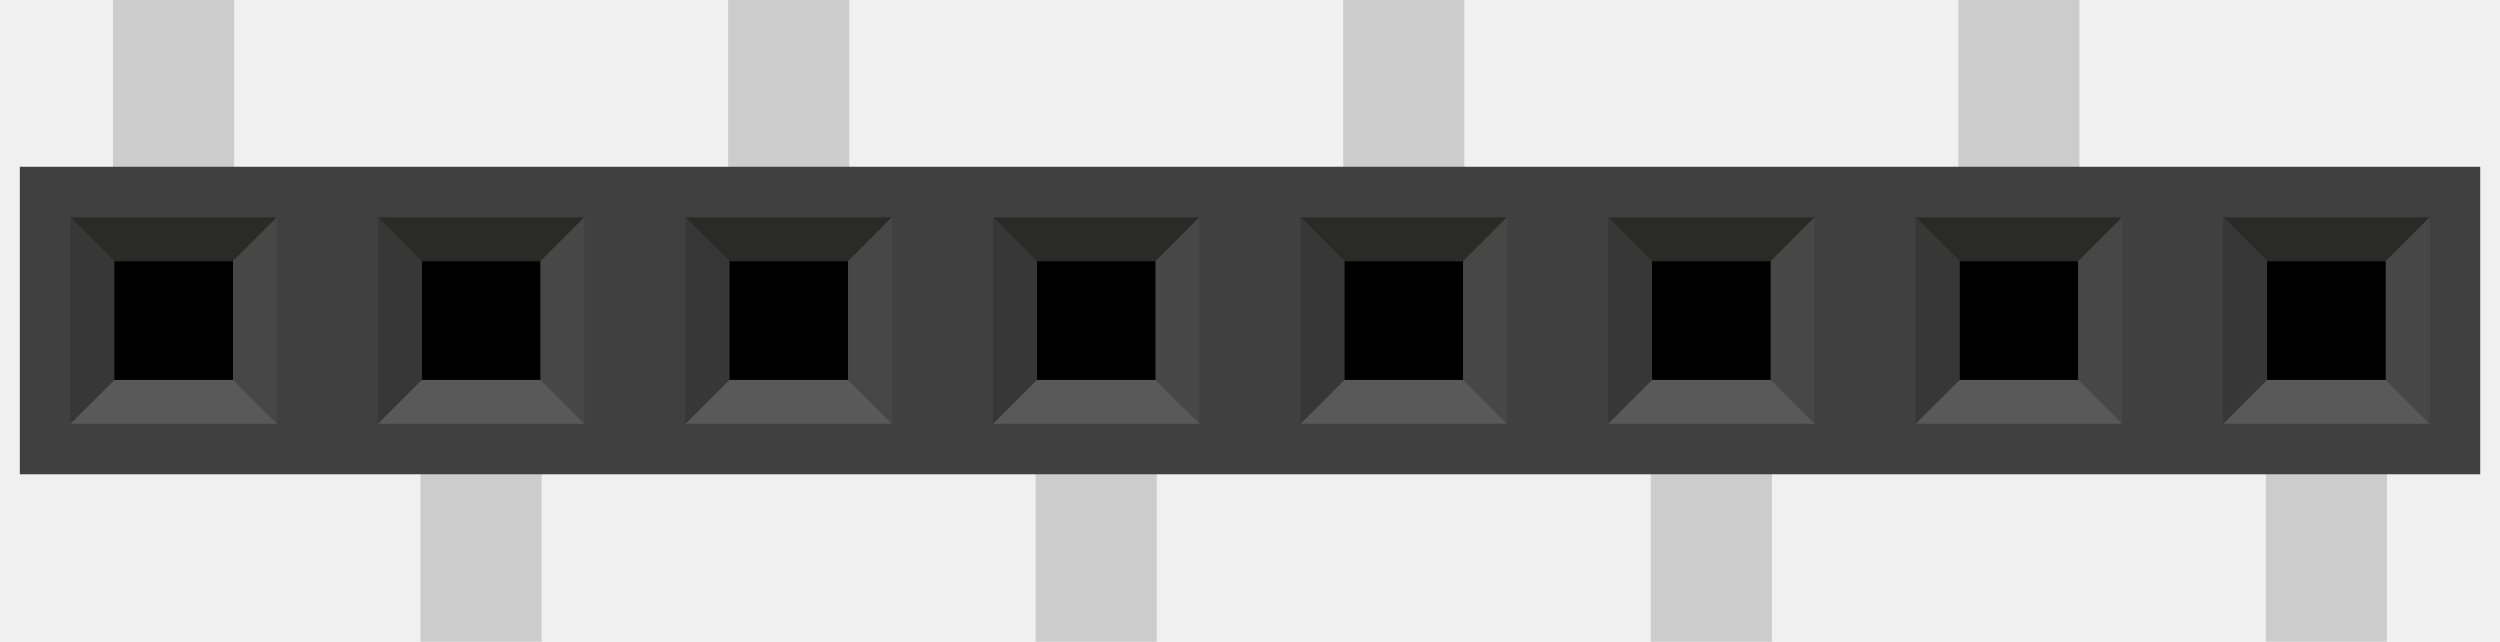
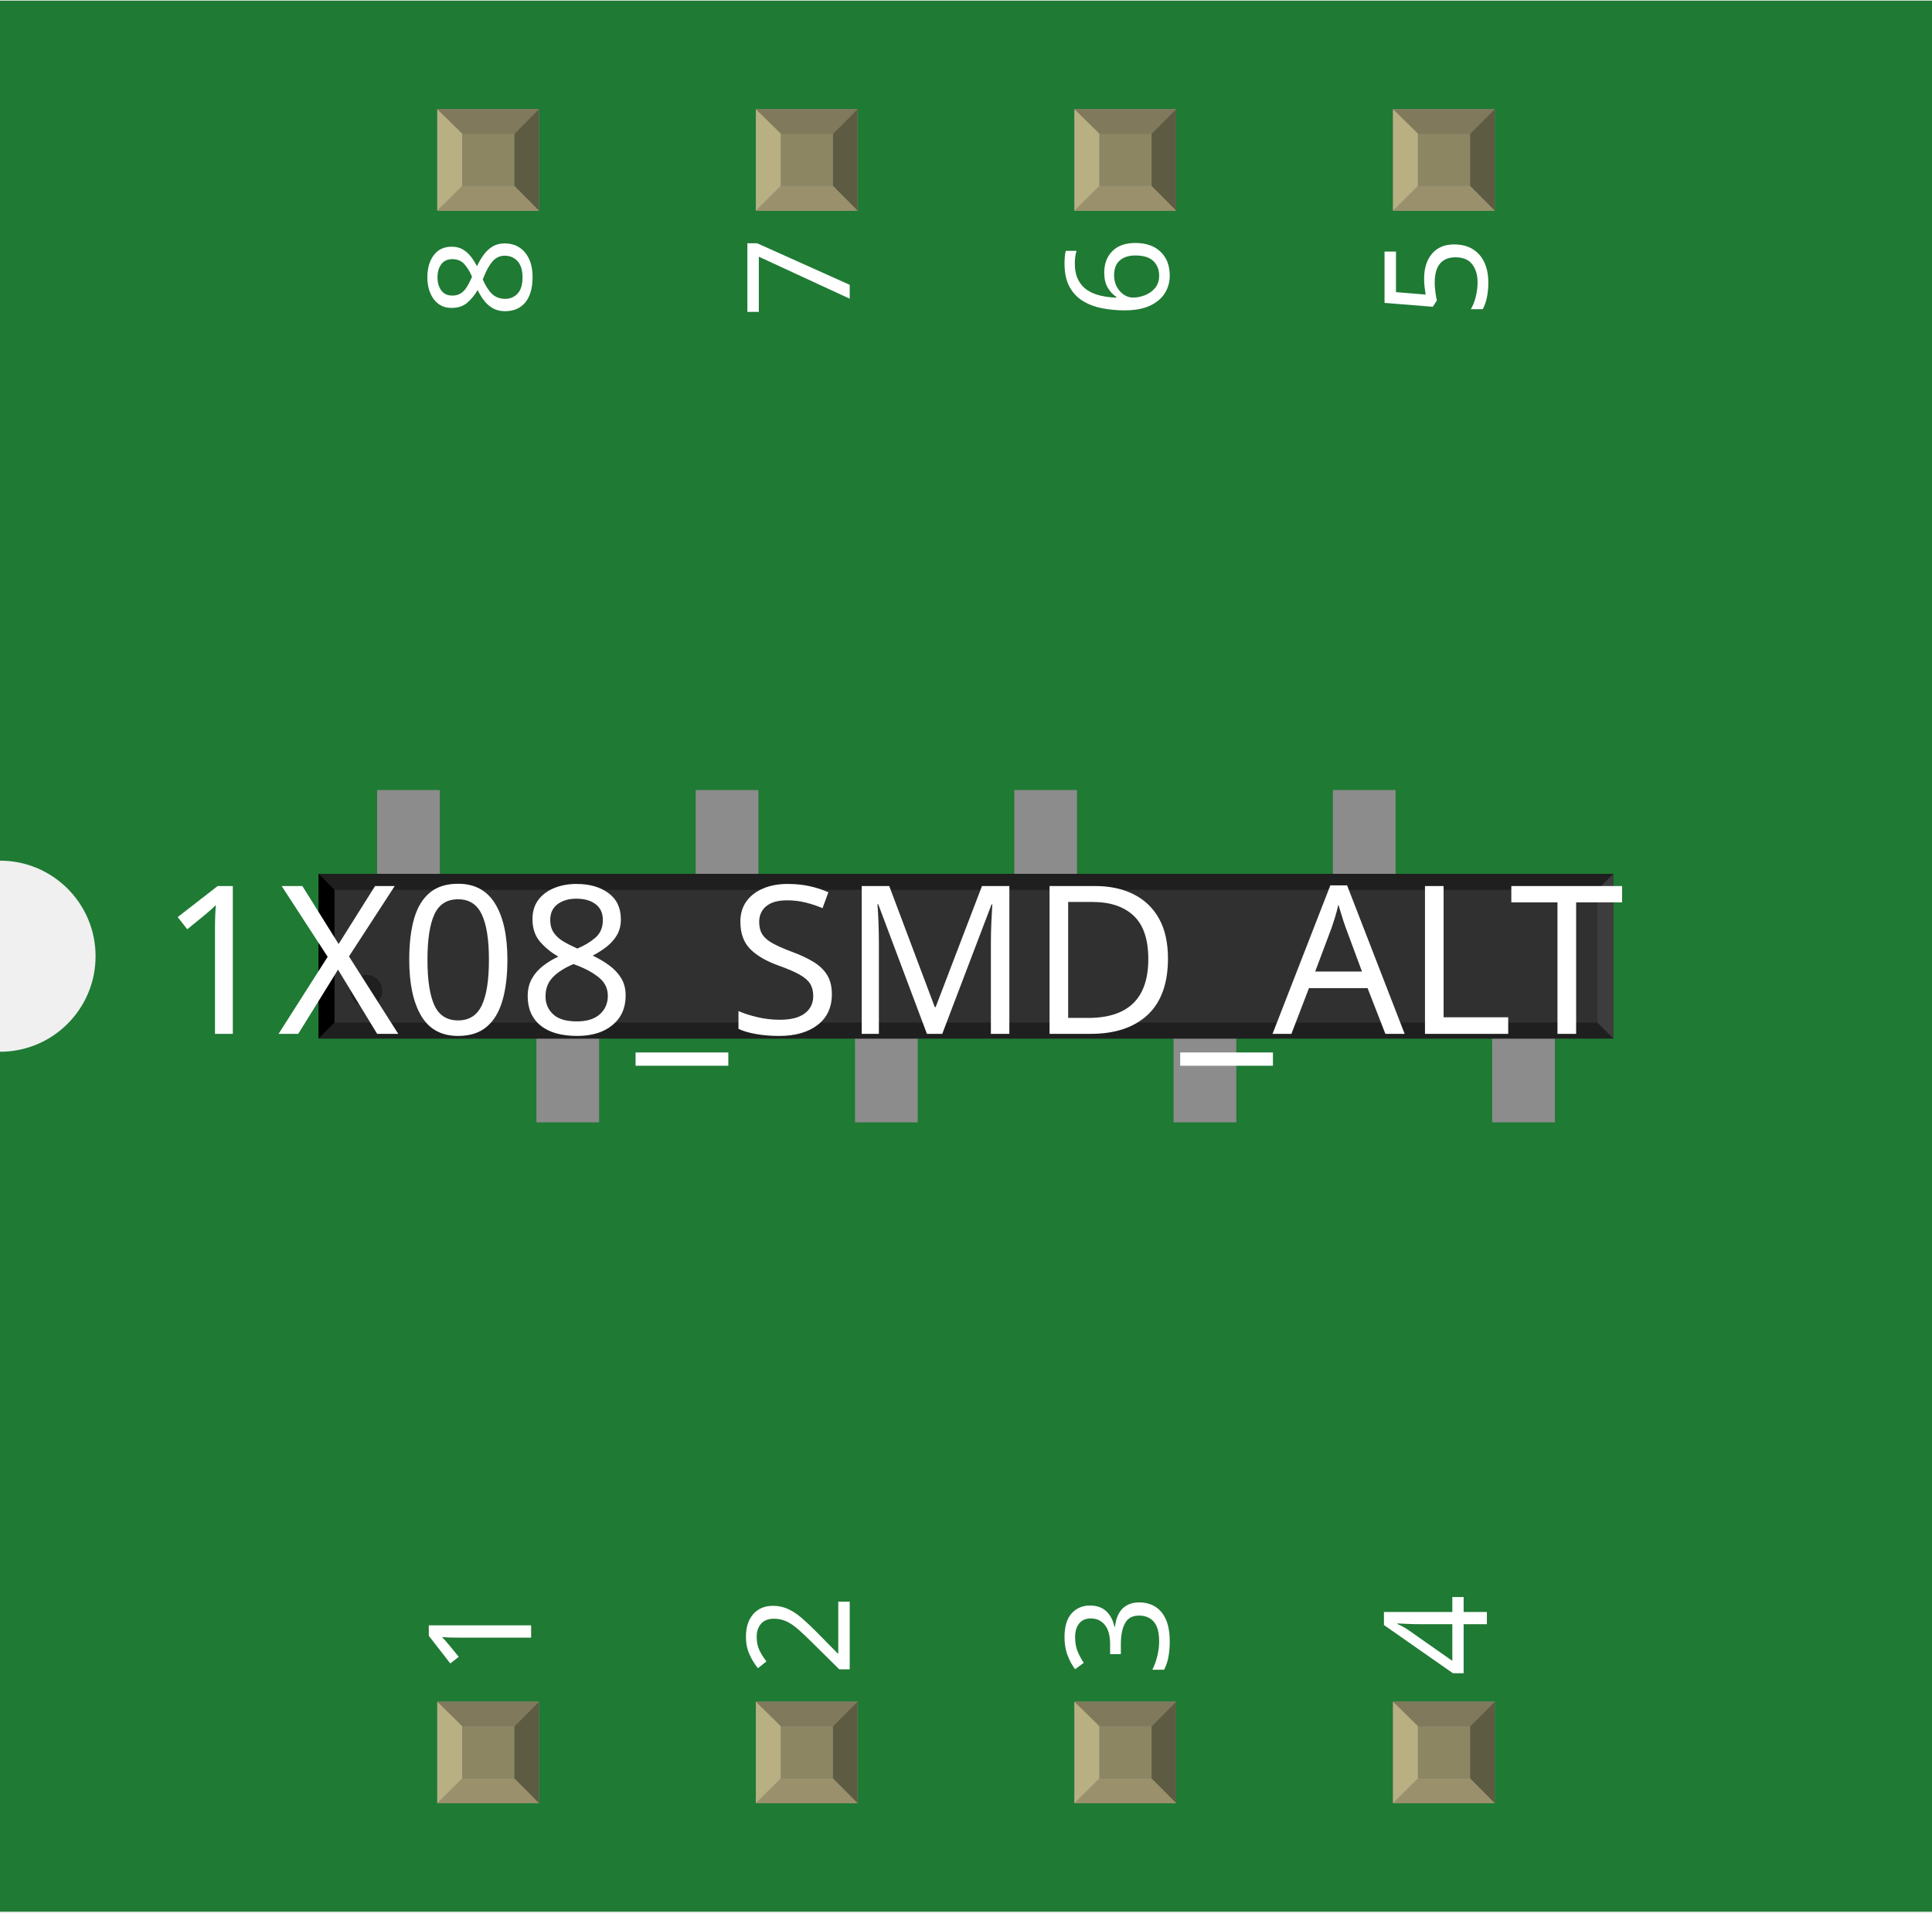
- <svg xmlns="http://www.w3.org/2000/svg" version="1.2" baseProfile="tiny" id="Layer_1" x="0px" y="0px" width="58.527px" height="15.023px" viewBox="0 0 58.527 15.023" xml:space="preserve">
+ <svg xmlns="http://www.w3.org/2000/svg" width="0.606in" x="0in" version="1.2" y="0in" height="0.6in" viewBox="0 0 606.437 600" baseProfile="tiny">
  <g id="breadboard">
-     <rect id="connector6pin" x="9.846" y="9.354" fill="#CCCCCC" width="2.834" height="5.669" />
-     <rect id="connector4pin" x="24.246" y="9.354" fill="#CCCCCC" width="2.835" height="5.669" />
-     <rect id="connector2pin" x="38.646" y="9.354" fill="#CCCCCC" width="2.835" height="5.669" />
-     <rect id="connector0pin" x="53.046" y="9.354" fill="#CCCCCC" width="2.835" height="5.669" />
-     <rect id="connector7pin" x="2.646" fill="#CCCCCC" width="2.835" height="5.669" />
-     <rect id="connector5pin" x="17.047" fill="#CCCCCC" width="2.834" height="5.669" />
-     <rect id="connector3pin" x="31.446" fill="#CCCCCC" width="2.835" height="5.669" />
-     <rect id="connector1pin" x="45.846" fill="#CCCCCC" width="2.834" height="5.669" />
-   </g>
-   <g>
-     <rect x="0.464" y="3.904" fill="#404040" width="57.6" height="7.199" />
-     <rect x="2.674" y="6.113" width="2.781" height="2.781" />
-     <polygon fill="#2A2A29" points="1.648,5.088 2.672,6.113 5.455,6.113 6.48,5.088  " />
-     <polygon fill="#474747" points="6.48,5.088 5.455,6.116 5.455,8.896 6.48,9.92  " />
-     <polygon fill="#595959" points="6.479,9.92 5.454,8.896 2.672,8.896 1.648,9.92  " />
-     <polygon fill="#373737" points="1.646,9.92 2.672,8.895 2.672,6.113 1.646,5.088  " />
-     <rect x="9.874" y="6.113" width="2.78" height="2.781" />
-     <polygon fill="#2A2A29" points="8.847,5.088 9.872,6.113 12.655,6.113 13.68,5.088  " />
-     <polygon fill="#474747" points="13.68,5.088 12.655,6.116 12.655,8.896 13.68,9.92  " />
-     <polygon fill="#595959" points="13.678,9.92 12.654,8.896 9.872,8.896 8.847,9.92  " />
-     <polygon fill="#373737" points="8.845,9.92 9.872,8.895 9.872,6.113 8.845,5.088  " />
-     <rect x="17.074" y="6.113" width="2.781" height="2.781" />
-     <polygon fill="#2A2A29" points="16.048,5.088 17.072,6.113 19.855,6.113 20.88,5.088  " />
-     <polygon fill="#474747" points="20.88,5.088 19.855,6.116 19.855,8.896 20.88,9.92  " />
-     <polygon fill="#595959" points="20.879,9.92 19.854,8.896 17.072,8.896 16.048,9.92  " />
-     <polygon fill="#373737" points="16.046,9.92 17.072,8.895 17.072,6.113 16.046,5.088  " />
-     <rect x="24.274" y="6.113" width="2.781" height="2.781" />
-     <polygon fill="#2A2A29" points="23.248,5.088 24.272,6.113 27.055,6.113 28.08,5.088  " />
-     <polygon fill="#474747" points="28.08,5.088 27.055,6.116 27.055,8.896 28.08,9.92  " />
-     <polygon fill="#595959" points="28.079,9.92 27.053,8.896 24.272,8.896 23.248,9.92  " />
-     <polygon fill="#373737" points="23.246,9.92 24.272,8.895 24.272,6.113 23.246,5.088  " />
-     <rect x="31.473" y="6.113" width="2.781" height="2.781" />
-     <polygon fill="#2A2A29" points="30.448,5.088 31.471,6.113 34.255,6.113 35.28,5.088  " />
-     <polygon fill="#474747" points="35.28,5.088 34.255,6.116 34.255,8.896 35.28,9.92  " />
-     <polygon fill="#595959" points="35.279,9.92 34.254,8.896 31.471,8.896 30.448,9.92  " />
-     <polygon fill="#373737" points="30.446,9.92 31.471,8.895 31.471,6.113 30.446,5.088  " />
-     <rect x="38.674" y="6.113" width="2.781" height="2.781" />
-     <polygon fill="#2A2A29" points="37.648,5.088 38.672,6.113 41.455,6.113 42.48,5.088  " />
-     <polygon fill="#474747" points="42.48,5.088 41.455,6.116 41.455,8.896 42.48,9.92  " />
-     <polygon fill="#595959" points="42.479,9.92 41.454,8.896 38.672,8.896 37.648,9.92  " />
-     <polygon fill="#373737" points="37.646,9.92 38.672,8.895 38.672,6.113 37.646,5.088  " />
-     <rect x="45.874" y="6.113" width="2.78" height="2.781" />
-     <polygon fill="#2A2A29" points="44.847,5.088 45.872,6.113 48.655,6.113 49.68,5.088  " />
-     <polygon fill="#474747" points="49.68,5.088 48.655,6.116 48.655,8.896 49.68,9.92  " />
-     <polygon fill="#595959" points="49.678,9.92 48.654,8.896 45.872,8.896 44.847,9.92  " />
-     <polygon fill="#373737" points="44.845,9.92 45.872,8.895 45.872,6.113 44.845,5.088  " />
-     <rect x="53.074" y="6.113" width="2.781" height="2.781" />
-     <polygon fill="#2A2A29" points="52.048,5.088 53.072,6.113 55.855,6.113 56.88,5.088  " />
-     <polygon fill="#474747" points="56.88,5.088 55.855,6.116 55.855,8.896 56.88,9.92  " />
-     <polygon fill="#595959" points="56.879,9.92 55.854,8.896 53.072,8.896 52.048,9.92  " />
-     <polygon fill="#373737" points="52.046,9.92 53.072,8.895 53.072,6.113 52.046,5.088  " />
+     <g id="icon">
+       <path fill="#1F7A34" stroke="none" stroke-width="0" d="M0,0L0,270A30,30 0 0 1 0,330L0,600L606.437,600L606.437,0L0,0z" />
+       <g transform="translate(-103.219,195.669)">
+         <g transform="matrix(0.5, 0, 0, 0.5, 203.219, 52.1654)">
+           <rect width="39.37" x="136.752" y="129.921" fill="#8c8c8c" connectorname="7" height="78.74" stroke="none" stroke-linecap="round" stroke-width="0" />
+           <rect width="39.37" x="336.752" y="129.921" fill="#8c8c8c" connectorname="5" height="78.74" stroke="none" stroke-linecap="round" stroke-width="0" />
+           <rect width="39.37" x="536.752" y="129.921" fill="#8c8c8c" connectorname="3" height="78.74" stroke="none" stroke-linecap="round" stroke-width="0" />
+           <rect width="39.37" x="736.752" y="129.921" fill="#8c8c8c" connectorname="1" height="78.74" stroke="none" stroke-linecap="round" stroke-width="0" />
+           <rect width="39.37" x="36.752" y="0" fill="#8c8c8c" connectorname="8" height="78.74" stroke="none" stroke-linecap="round" stroke-width="0" />
+           <rect width="39.37" x="236.752" y="0" fill="#8c8c8c" connectorname="6" height="78.74" stroke="none" stroke-linecap="round" stroke-width="0" />
+           <rect width="39.37" x="436.752" y="0" fill="#8c8c8c" connectorname="4" height="78.74" stroke="none" stroke-linecap="round" stroke-width="0" />
+           <rect width="39.37" x="636.752" y="0" fill="#8c8c8c" connectorname="2" height="78.74" stroke="none" stroke-linecap="round" stroke-width="0" />
+           <rect width="812.874" x="0" y="52.618" fill="#303030" height="103.425" stroke="none" stroke-width="0" />
+           <polygon fill="#1f1f1f" points="0,52.618 812.874,52.618 802.874,62.618 10,62.618" />
+           <polygon fill="#1f1f1f" points="0,156.043 812.874,156.043 802.874,146.043 10,146.043" />
+           <polygon fill="#000000" points="0,52.618 0,156.043 10,146.043 10,62.618" />
+           <polygon fill="#3d3d3d" points="812.874,52.618 812.874,156.043 802.874,146.043 802.874,62.618" />
+           <circle fill="#1f1f1f" cx="30" cy="126.043" stroke="none" r="10" stroke-width="0" />
+         </g>
+       </g>
+       <text x="50" y="324.375" font-family="OCRA" fill="white" text-anchor="start" stroke="none" id="label" stroke-width="0" font-size="65">1X08_SMD_ALT</text>
+       <g transform="translate(166.719,526.05)">
+         <g transform="rotate(-90)">
+           <text x="0" y="0" font-family="OCRA" fill="white" text-anchor="start" stroke="none" stroke-width="0" font-size="45">1</text>
+         </g>
+       </g>
+       <g transform="translate(166.719,73.95)">
+         <g transform="rotate(-90)">
+           <text x="0" y="0" font-family="OCRA" fill="white" text-anchor="end" stroke="none" stroke-width="0" font-size="45">8</text>
+         </g>
+       </g>
+       <g transform="translate(266.719,526.05)">
+         <g transform="rotate(-90)">
+           <text x="0" y="0" font-family="OCRA" fill="white" text-anchor="start" stroke="none" stroke-width="0" font-size="45">2</text>
+         </g>
+       </g>
+       <g transform="translate(266.719,73.95)">
+         <g transform="rotate(-90)">
+           <text x="0" y="0" font-family="OCRA" fill="white" text-anchor="end" stroke="none" stroke-width="0" font-size="45">7</text>
+         </g>
+       </g>
+       <g transform="translate(366.719,526.05)">
+         <g transform="rotate(-90)">
+           <text x="0" y="0" font-family="OCRA" fill="white" text-anchor="start" stroke="none" stroke-width="0" font-size="45">3</text>
+         </g>
+       </g>
+       <g transform="translate(366.719,73.95)">
+         <g transform="rotate(-90)">
+           <text x="0" y="0" font-family="OCRA" fill="white" text-anchor="end" stroke="none" stroke-width="0" font-size="45">6</text>
+         </g>
+       </g>
+       <g transform="translate(466.719,526.05)">
+         <g transform="rotate(-90)">
+           <text x="0" y="0" font-family="OCRA" fill="white" text-anchor="start" stroke="none" stroke-width="0" font-size="45">4</text>
+         </g>
+       </g>
+       <g transform="translate(466.719,73.95)">
+         <g transform="rotate(-90)">
+           <text x="0" y="0" font-family="OCRA" fill="white" text-anchor="end" stroke="none" stroke-width="0" font-size="45">5</text>
+         </g>
+       </g>
+     </g>
+     <g transform="translate(137.254,534.05)">
+       <rect width="31.93" x="0" y="0" fill="#8D8C8C" height="31.9" id="connector0pin" />
+       <rect width="16.444" x="7.792" y="7.735" fill="#8C8663" height="16.415" />
+       <polygon fill="#B8AF82" points="0,31.9,7.792,24.137,7.792,6.972,0,0" />
+       <polygon fill="#80795B" points="24.208,7.763,7.903,7.763,0,0,31.93,0" />
+       <polygon fill="#5E5B43" points="24.208,24.137,24.208,7.763,31.93,0,31.93,31.9" />
+       <polygon fill="#9A916C" points="0,31.9,7.875,24.137,24.208,24.137,31.93,31.9" />
+     </g>
+     <g transform="translate(137.254,34.05)">
+       <rect width="31.93" x="0" y="0" fill="#8D8C8C" height="31.9" id="connector7pin" />
+       <rect width="16.444" x="7.792" y="7.735" fill="#8C8663" height="16.415" />
+       <polygon fill="#B8AF82" points="0,31.9,7.792,24.137,7.792,6.972,0,0" />
+       <polygon fill="#80795B" points="24.208,7.763,7.903,7.763,0,0,31.93,0" />
+       <polygon fill="#5E5B43" points="24.208,24.137,24.208,7.763,31.93,0,31.93,31.9" />
+       <polygon fill="#9A916C" points="0,31.9,7.875,24.137,24.208,24.137,31.93,31.9" />
+     </g>
+     <g transform="translate(237.254,534.05)">
+       <rect width="31.93" x="0" y="0" fill="#8D8C8C" height="31.9" id="connector1pin" />
+       <rect width="16.444" x="7.792" y="7.735" fill="#8C8663" height="16.415" />
+       <polygon fill="#B8AF82" points="0,31.9,7.792,24.137,7.792,6.972,0,0" />
+       <polygon fill="#80795B" points="24.208,7.763,7.903,7.763,0,0,31.93,0" />
+       <polygon fill="#5E5B43" points="24.208,24.137,24.208,7.763,31.93,0,31.93,31.9" />
+       <polygon fill="#9A916C" points="0,31.9,7.875,24.137,24.208,24.137,31.93,31.9" />
+     </g>
+     <g transform="translate(237.254,34.05)">
+       <rect width="31.93" x="0" y="0" fill="#8D8C8C" height="31.9" id="connector6pin" />
+       <rect width="16.444" x="7.792" y="7.735" fill="#8C8663" height="16.415" />
+       <polygon fill="#B8AF82" points="0,31.9,7.792,24.137,7.792,6.972,0,0" />
+       <polygon fill="#80795B" points="24.208,7.763,7.903,7.763,0,0,31.93,0" />
+       <polygon fill="#5E5B43" points="24.208,24.137,24.208,7.763,31.93,0,31.93,31.9" />
+       <polygon fill="#9A916C" points="0,31.9,7.875,24.137,24.208,24.137,31.93,31.9" />
+     </g>
+     <g transform="translate(337.254,534.05)">
+       <rect width="31.93" x="0" y="0" fill="#8D8C8C" height="31.9" id="connector2pin" />
+       <rect width="16.444" x="7.792" y="7.735" fill="#8C8663" height="16.415" />
+       <polygon fill="#B8AF82" points="0,31.9,7.792,24.137,7.792,6.972,0,0" />
+       <polygon fill="#80795B" points="24.208,7.763,7.903,7.763,0,0,31.93,0" />
+       <polygon fill="#5E5B43" points="24.208,24.137,24.208,7.763,31.93,0,31.93,31.9" />
+       <polygon fill="#9A916C" points="0,31.9,7.875,24.137,24.208,24.137,31.93,31.9" />
+     </g>
+     <g transform="translate(337.254,34.05)">
+       <rect width="31.93" x="0" y="0" fill="#8D8C8C" height="31.9" id="connector5pin" />
+       <rect width="16.444" x="7.792" y="7.735" fill="#8C8663" height="16.415" />
+       <polygon fill="#B8AF82" points="0,31.9,7.792,24.137,7.792,6.972,0,0" />
+       <polygon fill="#80795B" points="24.208,7.763,7.903,7.763,0,0,31.93,0" />
+       <polygon fill="#5E5B43" points="24.208,24.137,24.208,7.763,31.93,0,31.93,31.9" />
+       <polygon fill="#9A916C" points="0,31.9,7.875,24.137,24.208,24.137,31.93,31.9" />
+     </g>
+     <g transform="translate(437.254,534.05)">
+       <rect width="31.93" x="0" y="0" fill="#8D8C8C" height="31.9" id="connector3pin" />
+       <rect width="16.444" x="7.792" y="7.735" fill="#8C8663" height="16.415" />
+       <polygon fill="#B8AF82" points="0,31.9,7.792,24.137,7.792,6.972,0,0" />
+       <polygon fill="#80795B" points="24.208,7.763,7.903,7.763,0,0,31.93,0" />
+       <polygon fill="#5E5B43" points="24.208,24.137,24.208,7.763,31.93,0,31.93,31.9" />
+       <polygon fill="#9A916C" points="0,31.9,7.875,24.137,24.208,24.137,31.93,31.9" />
+     </g>
+     <g transform="translate(437.254,34.05)">
+       <rect width="31.93" x="0" y="0" fill="#8D8C8C" height="31.9" id="connector4pin" />
+       <rect width="16.444" x="7.792" y="7.735" fill="#8C8663" height="16.415" />
+       <polygon fill="#B8AF82" points="0,31.9,7.792,24.137,7.792,6.972,0,0" />
+       <polygon fill="#80795B" points="24.208,7.763,7.903,7.763,0,0,31.93,0" />
+       <polygon fill="#5E5B43" points="24.208,24.137,24.208,7.763,31.93,0,31.93,31.9" />
+       <polygon fill="#9A916C" points="0,31.9,7.875,24.137,24.208,24.137,31.93,31.9" />
+     </g>
  </g>
</svg>
